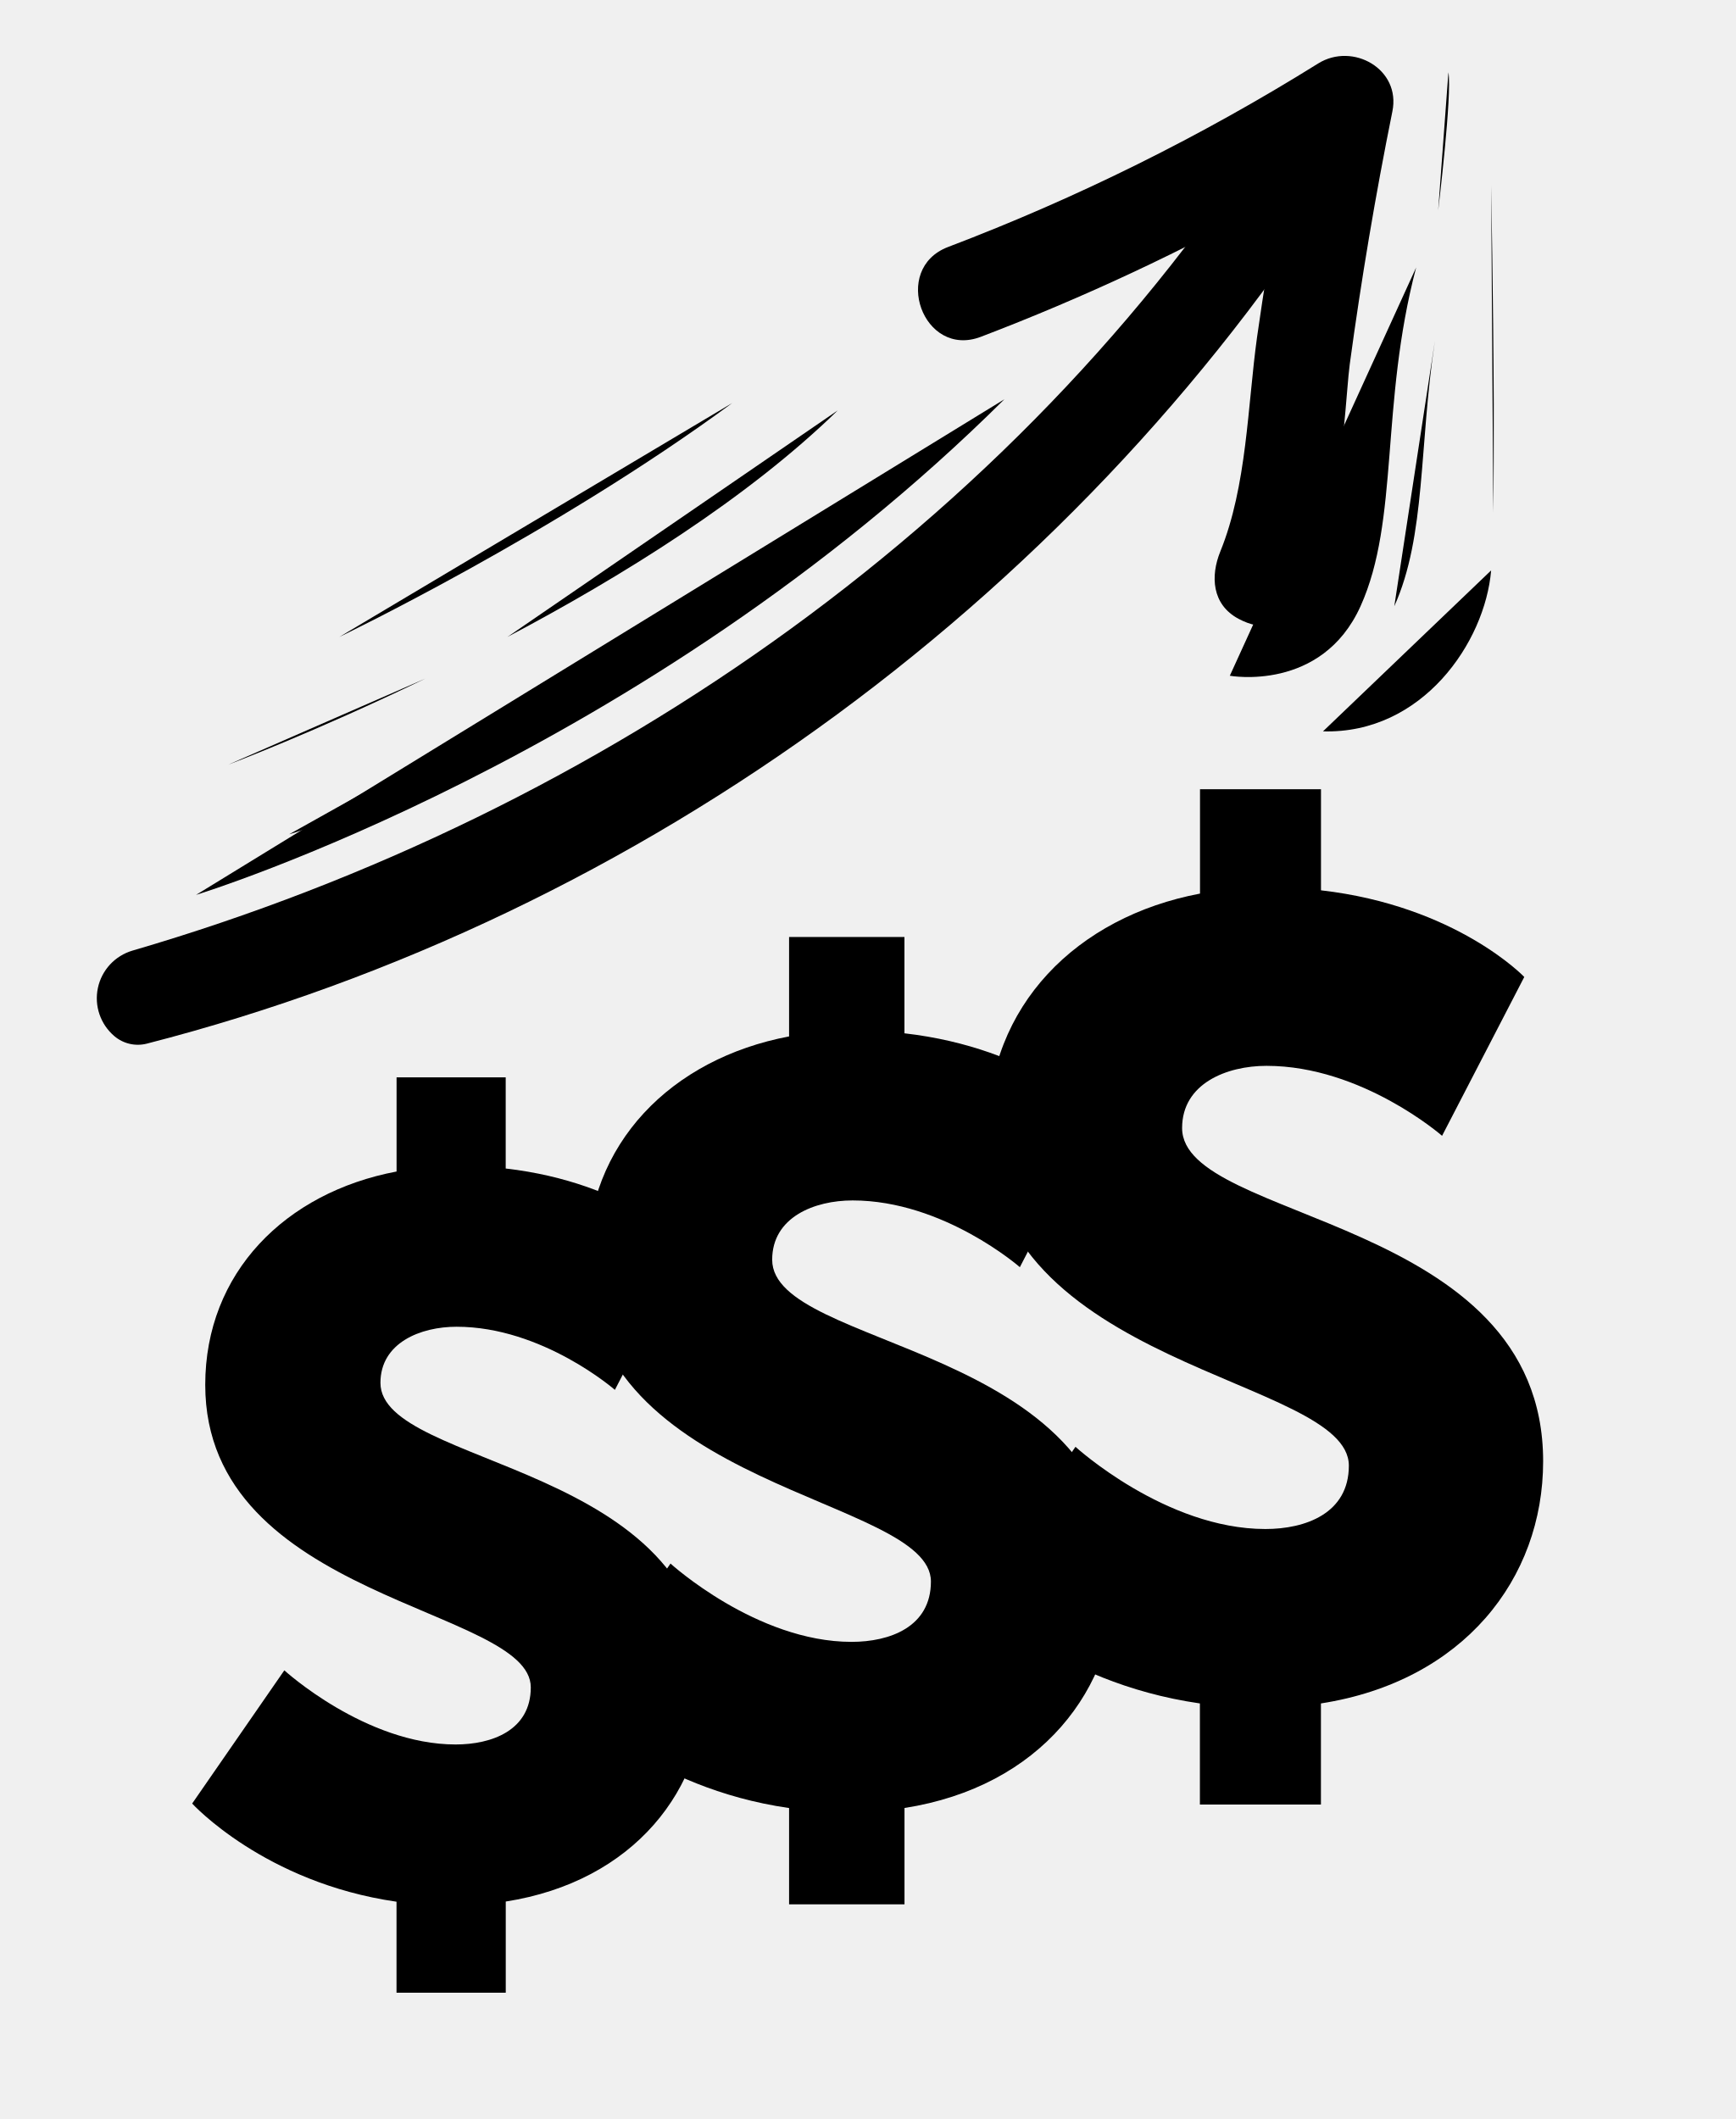
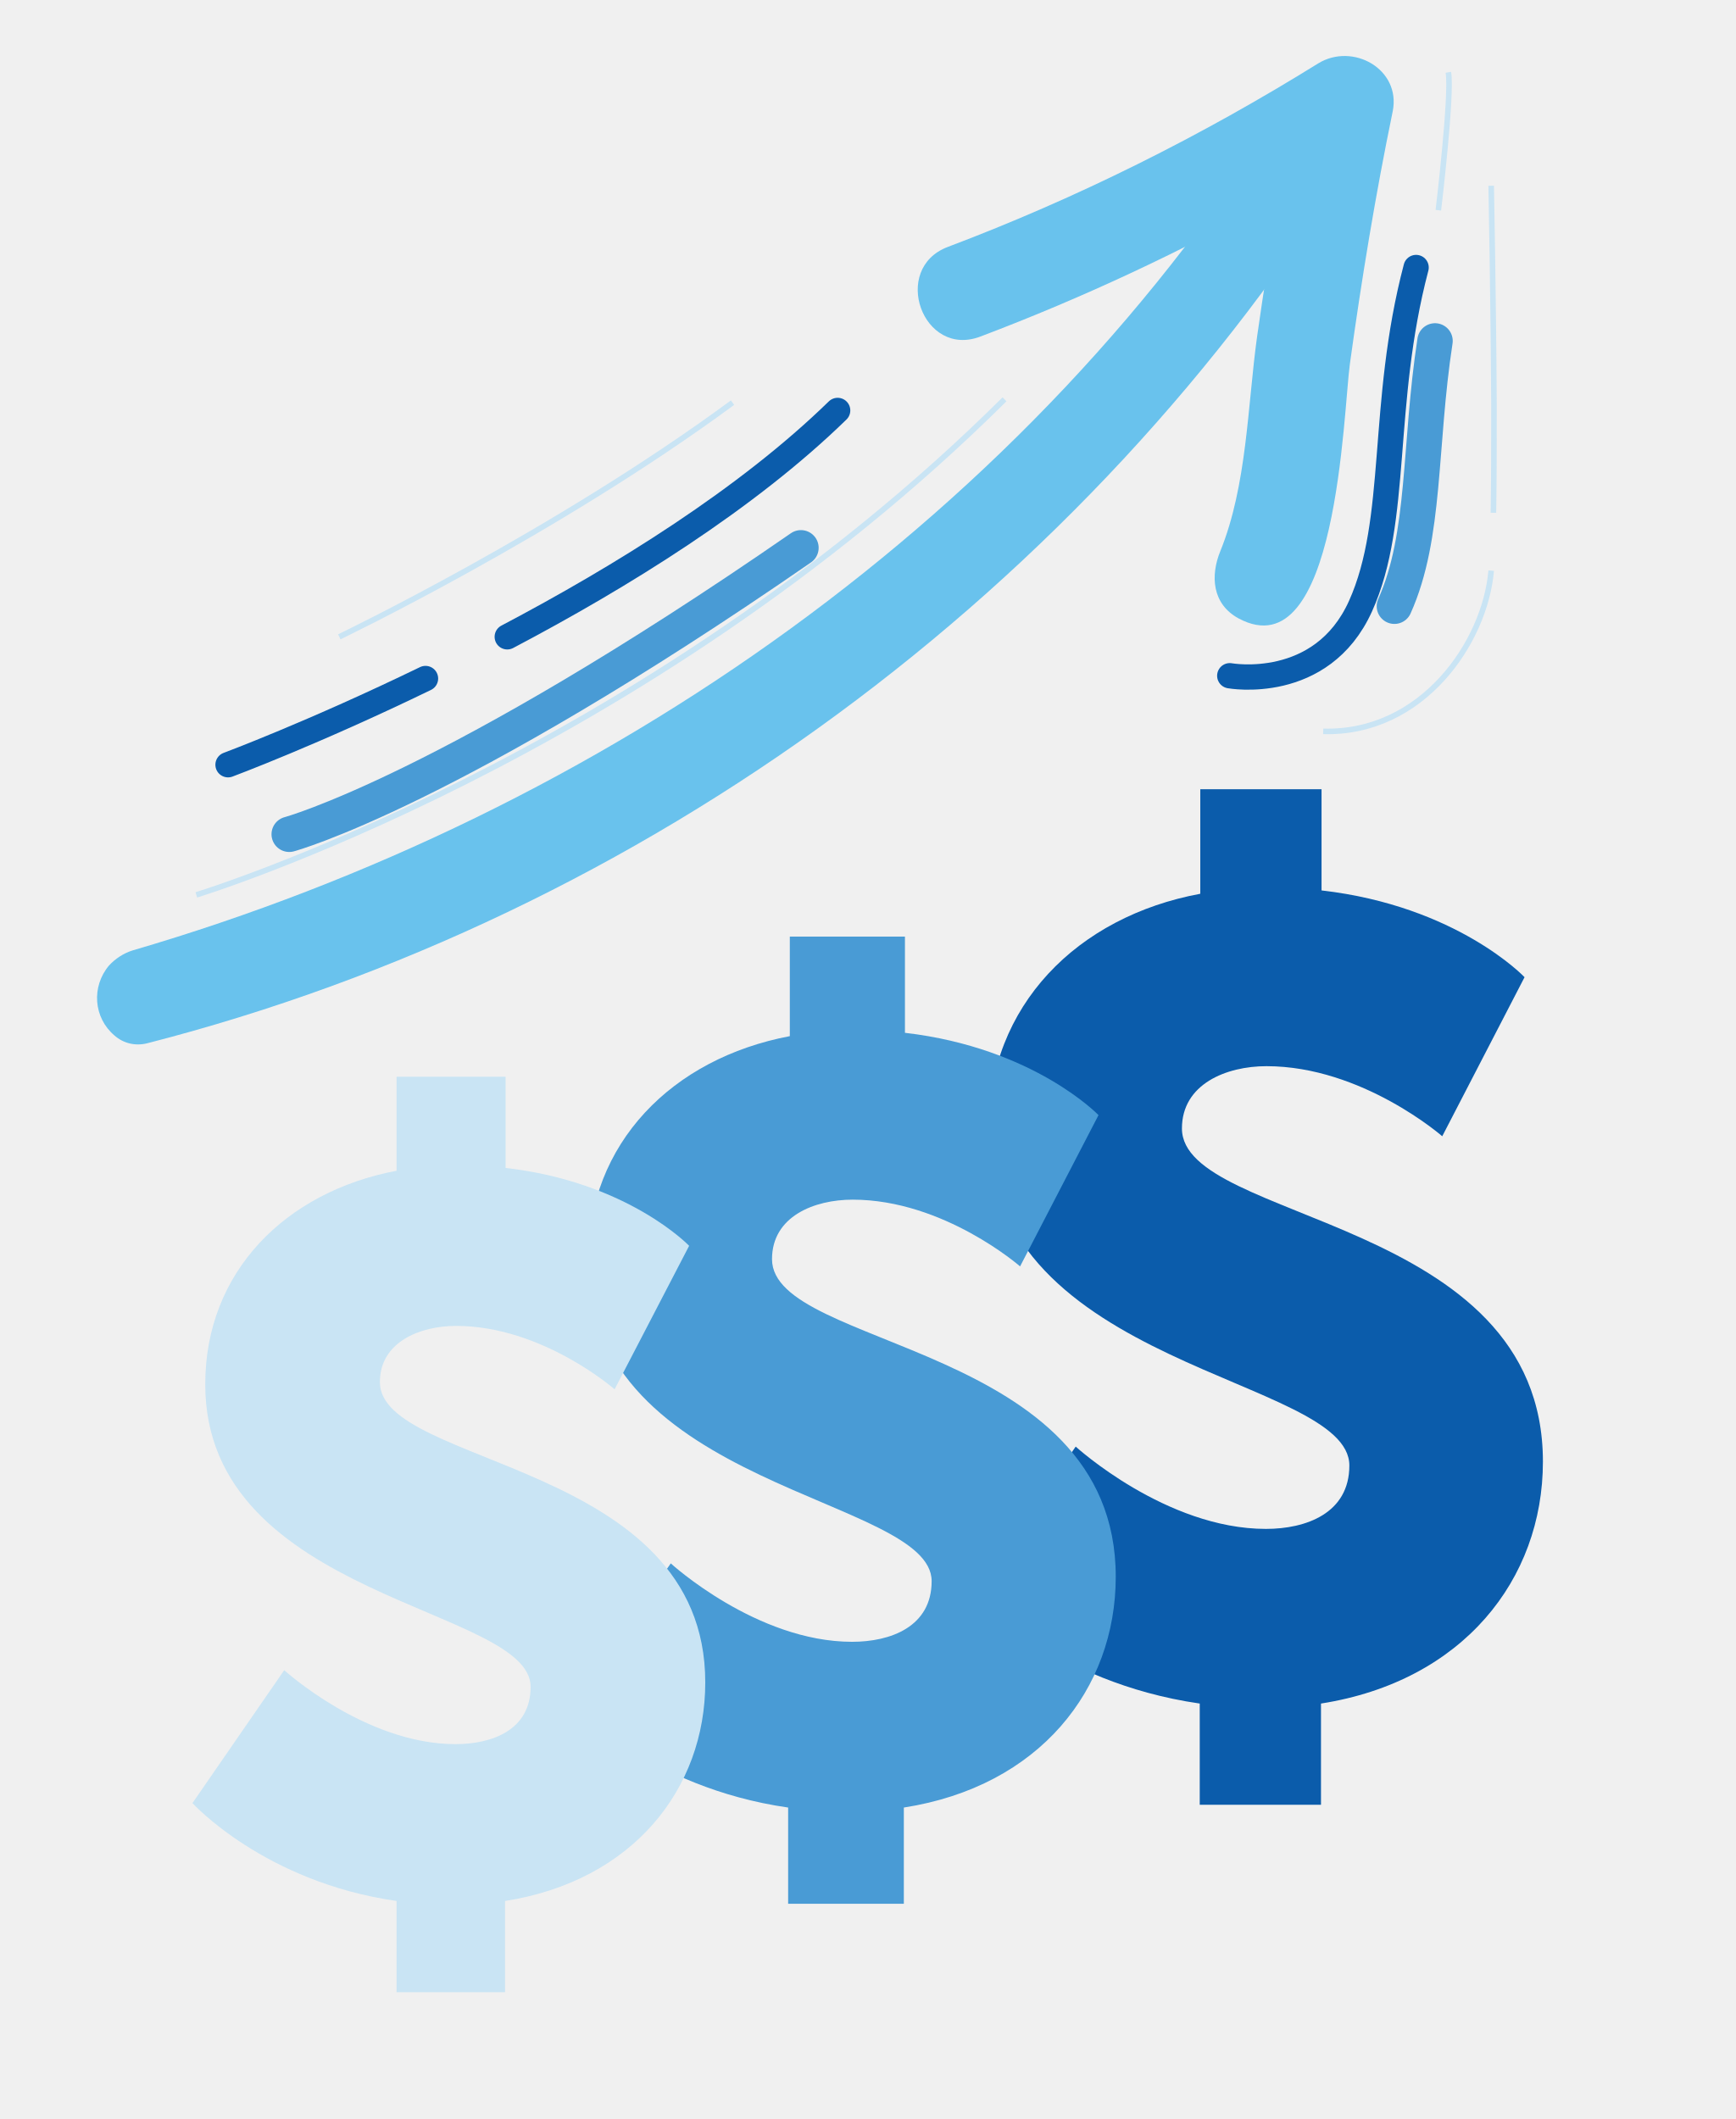
- <svg xmlns="http://www.w3.org/2000/svg" id="Layer_2" data-name="Layer 2" viewBox="0 0 312 381">
-   <defs>
-     <style>.cls-1,.cls-6,.cls-7,.cls-8{fill:none;strokeLinecap:round;stroke-miterlimit:10;}.cls-1{stroke:#499bd5;strokeWidth:6.37px;}.cls-2{fill:#0b5cab;}.cls-3{fill:#499bd5;}.cls-4{fill:#fff;}.cls-5{fill:#69c2ed;}.cls-6,.cls-8{stroke:#fff;strokeWidth:2.73px;}.cls-7{stroke:#0b5cab;strokeWidth:4.55px;}.cls-8{stroke-dasharray:0.91 8.19;}</style>
-   </defs>
-   <path className="cls-1" d="M52,150s28.72-7.74,92-51.5" />
-   <path className="cls-2" d="M193.36,260.14s16.18,14.78,34.15,14.78c7.19,0,15-2.8,15-11.39,0-16-64.91-17.38-64.91-60.32,0-22.37,16-38.35,38.15-42.54V141.9H237.5v18.18c24.37,2.8,36.55,15.58,36.55,15.58l-14.78,28.56s-14.38-12.58-31.56-12.58c-7.19,0-15.18,3.2-15.18,11.18,0,17,64.91,15.78,64.91,59.92,0,21.17-14.38,39.55-39.95,43.54v18.18H215.73V306.28C189.37,302.49,175,286.71,175,286.71Z" />
-   <path className="cls-3" d="M120.55,281.13S136,295.21,153.1,295.21c6.85,0,14.27-2.66,14.27-10.85,0-15.22-61.85-16.56-61.85-57.47,0-21.31,15.22-36.54,36.35-40.54V168.47h20.74v17.32c23.22,2.66,34.83,14.84,34.83,14.84l-14.08,27.21s-13.7-12-30.07-12c-6.85,0-14.46,3-14.46,10.66,0,16.18,61.85,15,61.85,57.09,0,20.17-13.7,37.68-38.06,41.49v17.32H141.87V325.09C116.75,321.47,103,306.44,103,306.44Z" />
-   <path className="cls-4" d="M51.12,300.33s14.59,13.33,30.8,13.33c6.48,0,13.51-2.52,13.51-10.27,0-14.41-58.53-15.67-58.53-54.39,0-20.17,14.41-34.58,34.4-38.36V193.71H90.92V210.1c22,2.52,33,14,33,14L110.55,249.9s-13-11.35-28.46-11.35c-6.48,0-13.69,2.88-13.69,10.09,0,15.31,58.53,14.23,58.53,54,0,19.09-13,35.66-36,39.26v16.39H71.29V341.93c-23.77-3.42-36.74-17.65-36.74-17.65Z" />
-   <path className="cls-5" d="M23.82,170.92c84.82-24.77,161.63-78.42,208-153.66l12.08,10.27C195.49,106.08,115.77,164.71,26.39,187.65a6.52,6.52,0,0,1-5.84-1.36h0A8.93,8.93,0,0,1,23.82,170.92Z" />
-   <path className="cls-5" d="M237,11.41a383,383,0,0,1-66.55,33c-10.31,3.93-4.48,20.1,5.89,16.15A405,405,0,0,0,230,35.46q-2.19,12.56-4,25.19c-1.7,12.31-1.81,26.74-6.6,38.51-1.79,4.4-1.53,9.53,3.27,12.1,17.8,9.52,18.83-37.23,20-45.76q3.1-22.84,7.66-45.44C251.92,12.4,243.2,7.55,237,11.41Z" />
-   <path className="cls-6" d="M35.25,160.9s80.31-24.53,145.33-89.11" />
-   <path className="cls-7" d="M221.11,121.5s16.5,3,23.5-12.5,3.5-36.22,10-60.91" />
-   <path className="cls-1" d="M250.68,109c5.71-12.65,4.43-28.78,7.3-47.71" />
-   <path className="cls-7" d="M91.22,114.53c20.48-10.82,43.11-24.85,59.4-40.74" />
-   <path className="cls-7" d="M41,137.5S56.28,131.77,76.5,122" />
-   <path className="cls-6" d="M268.09,102.56C267,115.5,255.71,132,237.86,131.5" />
-   <path className="cls-6" d="M268.09,33.36s.4,20.38.47,39.43c0,7,0,13.82-.08,19.38" />
-   <path className="cls-8" d="M61,114.53s38.83-18.62,70.66-42.07" />
-   <path className="cls-8" d="M258.57,37.82S261.1,17,260.41,13" />
+ <svg xmlns="http://www.w3.org/2000/svg" version="1.1" id="Layer_2_1_" x="0px" y="0px" viewBox="0 0 312 381" style="enable-background:new 0 0 312 381;" xml:space="preserve">
+   <style type="text/css">
+ 	.st0{fill:none;stroke:#499BD5;stroke-width:6.37;stroke-linecap:round;stroke-miterlimit:10;}
+ 	.st1{fill:#0B5CAB;}
+ 	.st2{fill:#499BD5;}
+ 	.st3{fill:#C9E4F4;}
+ 	.st4{fill:#69C2ED;}
+ 	.st5{fill:none;stroke:#C9E4F4;stroke-miterlimit:10;}
+ 	.st6{fill:none;stroke:#0B5CAB;stroke-width:4.55;stroke-linecap:round;stroke-miterlimit:10;}
+ </style>
+   <path class="st0" d="M52,150c0,0,28.7-7.7,92-51.5" />
+   <path class="st1" d="M193.4,260.1c0,0,16.2,14.8,34.2,14.8c7.2,0,15-2.8,15-11.4c0-16-64.9-17.4-64.9-60.3c0-22.4,16-38.4,38.1-42.5  v-18.8h21.8v18.2c24.4,2.8,36.5,15.6,36.5,15.6l-14.8,28.6c0,0-14.4-12.6-31.6-12.6c-7.2,0-15.2,3.2-15.2,11.2  c0,17,64.9,15.8,64.9,59.9c0,21.2-14.4,39.5-39.9,43.5v18.2h-21.8v-18.2c-26.4-3.8-40.7-19.6-40.7-19.6L193.4,260.1z" />
+   <path class="st2" d="M120.6,281.1c0,0,15.4,14.1,32.6,14.1c6.9,0,14.3-2.7,14.3-10.9c0-15.2-61.8-16.6-61.8-57.5  c0-21.3,15.2-36.5,36.3-40.5v-17.9h20.7v17.3c23.2,2.7,34.8,14.8,34.8,14.8l-14.1,27.2c0,0-13.7-12-30.1-12c-6.9,0-14.5,3-14.5,10.7  c0,16.2,61.8,15,61.8,57.1c0,20.2-13.7,37.7-38.1,41.5v17.3h-20.8v-17.3c-25.1-3.6-38.9-18.6-38.9-18.6L120.6,281.1z" />
+   <path class="st3" d="M51.1,300.3c0,0,14.6,13.3,30.8,13.3c6.5,0,13.5-2.5,13.5-10.3c0-14.4-58.5-15.7-58.5-54.4  c0-20.2,14.4-34.6,34.4-38.4v-16.9h19.6v16.4c22,2.5,33,14,33,14l-13.4,25.8c0,0-13-11.4-28.5-11.4c-6.5,0-13.7,2.9-13.7,10.1  c0,15.3,58.5,14.2,58.5,54c0,19.1-13,35.7-36,39.3v16.4H71.3v-16.4c-23.8-3.4-36.7-17.6-36.7-17.6L51.1,300.3z" />
+   <path class="st4" d="M23.8,170.9c84.8-24.8,161.6-78.4,208-153.7l12.1,10.3c-48.4,78.6-128.1,137.2-217.5,160.1  c-2.1,0.5-4.2,0-5.8-1.4l0,0c-3.8-3.2-4.2-8.8-1-12.6C20.7,172.4,22.2,171.4,23.8,170.9z" />
+   <path class="st4" d="M237,11.4c-21.1,13.1-43.3,24.2-66.6,33c-10.3,3.9-4.5,20.1,5.9,16.1c18.5-7,36.4-15.4,53.7-25.1  c-1.5,8.4-2.8,16.8-4,25.2c-1.7,12.3-1.8,26.7-6.6,38.5c-1.8,4.4-1.5,9.5,3.3,12.1c17.8,9.5,18.8-37.2,20-45.8  c2.1-15.2,4.6-30.4,7.7-45.4C251.9,12.4,243.2,7.6,237,11.4z" />
+   <path class="st5" d="M35.3,160.9c0,0,80.3-24.5,145.3-89.1" />
+   <path class="st6" d="M221.1,121.5c0,0,16.5,3,23.5-12.5s3.5-36.2,10-60.9" />
+   <path class="st0" d="M250.7,109c5.7-12.7,4.4-28.8,7.3-47.7" />
+   <path class="st6" d="M91.2,114.5c20.5-10.8,43.1-24.8,59.4-40.7" />
+   <path class="st6" d="M41,137.5c0,0,15.3-5.7,35.5-15.5" />
+   <path class="st5" d="M268.1,102.6c-1.1,12.9-12.4,29.4-30.2,28.9" />
+   <path class="st5" d="M268.1,33.4c0,0,0.4,20.4,0.5,39.4c0,7,0,13.8-0.1,19.4" />
+   <path class="st5" d="M61,114.5c0,0,38.8-18.6,70.7-42.1" />
+   <path class="st5" d="M258.6,37.8c0,0,2.5-20.8,1.8-24.8" />
</svg>
